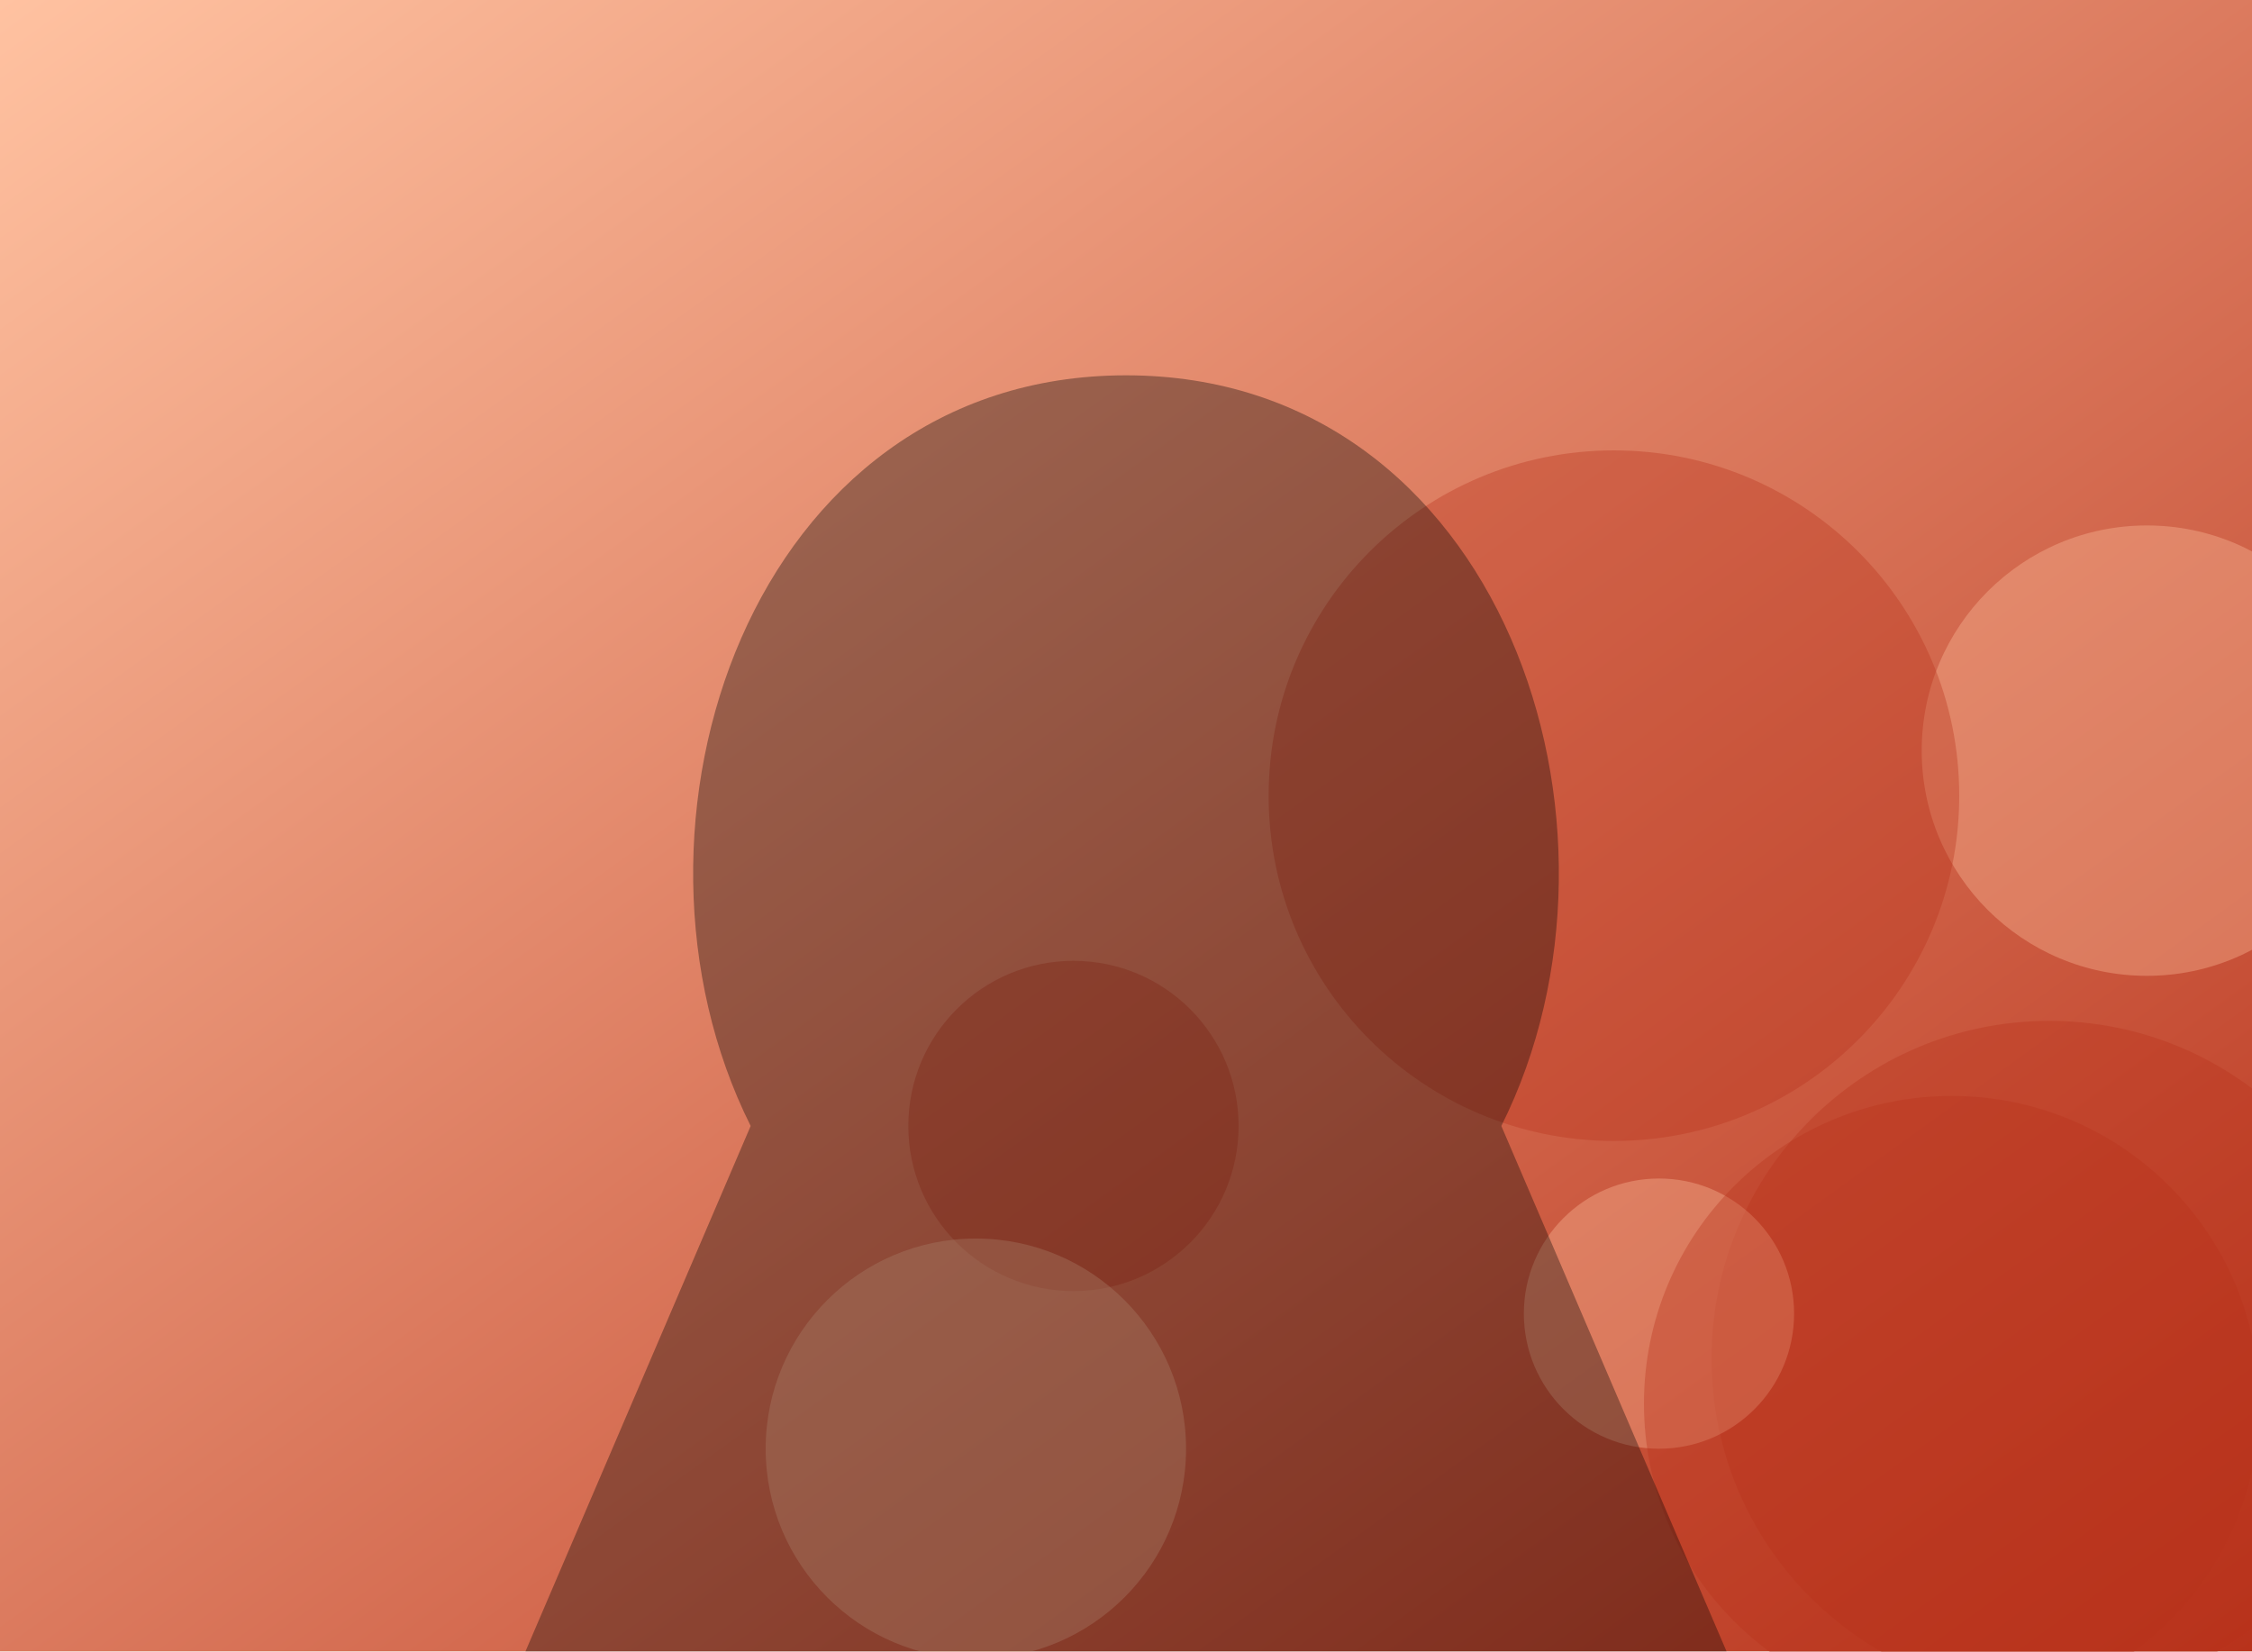
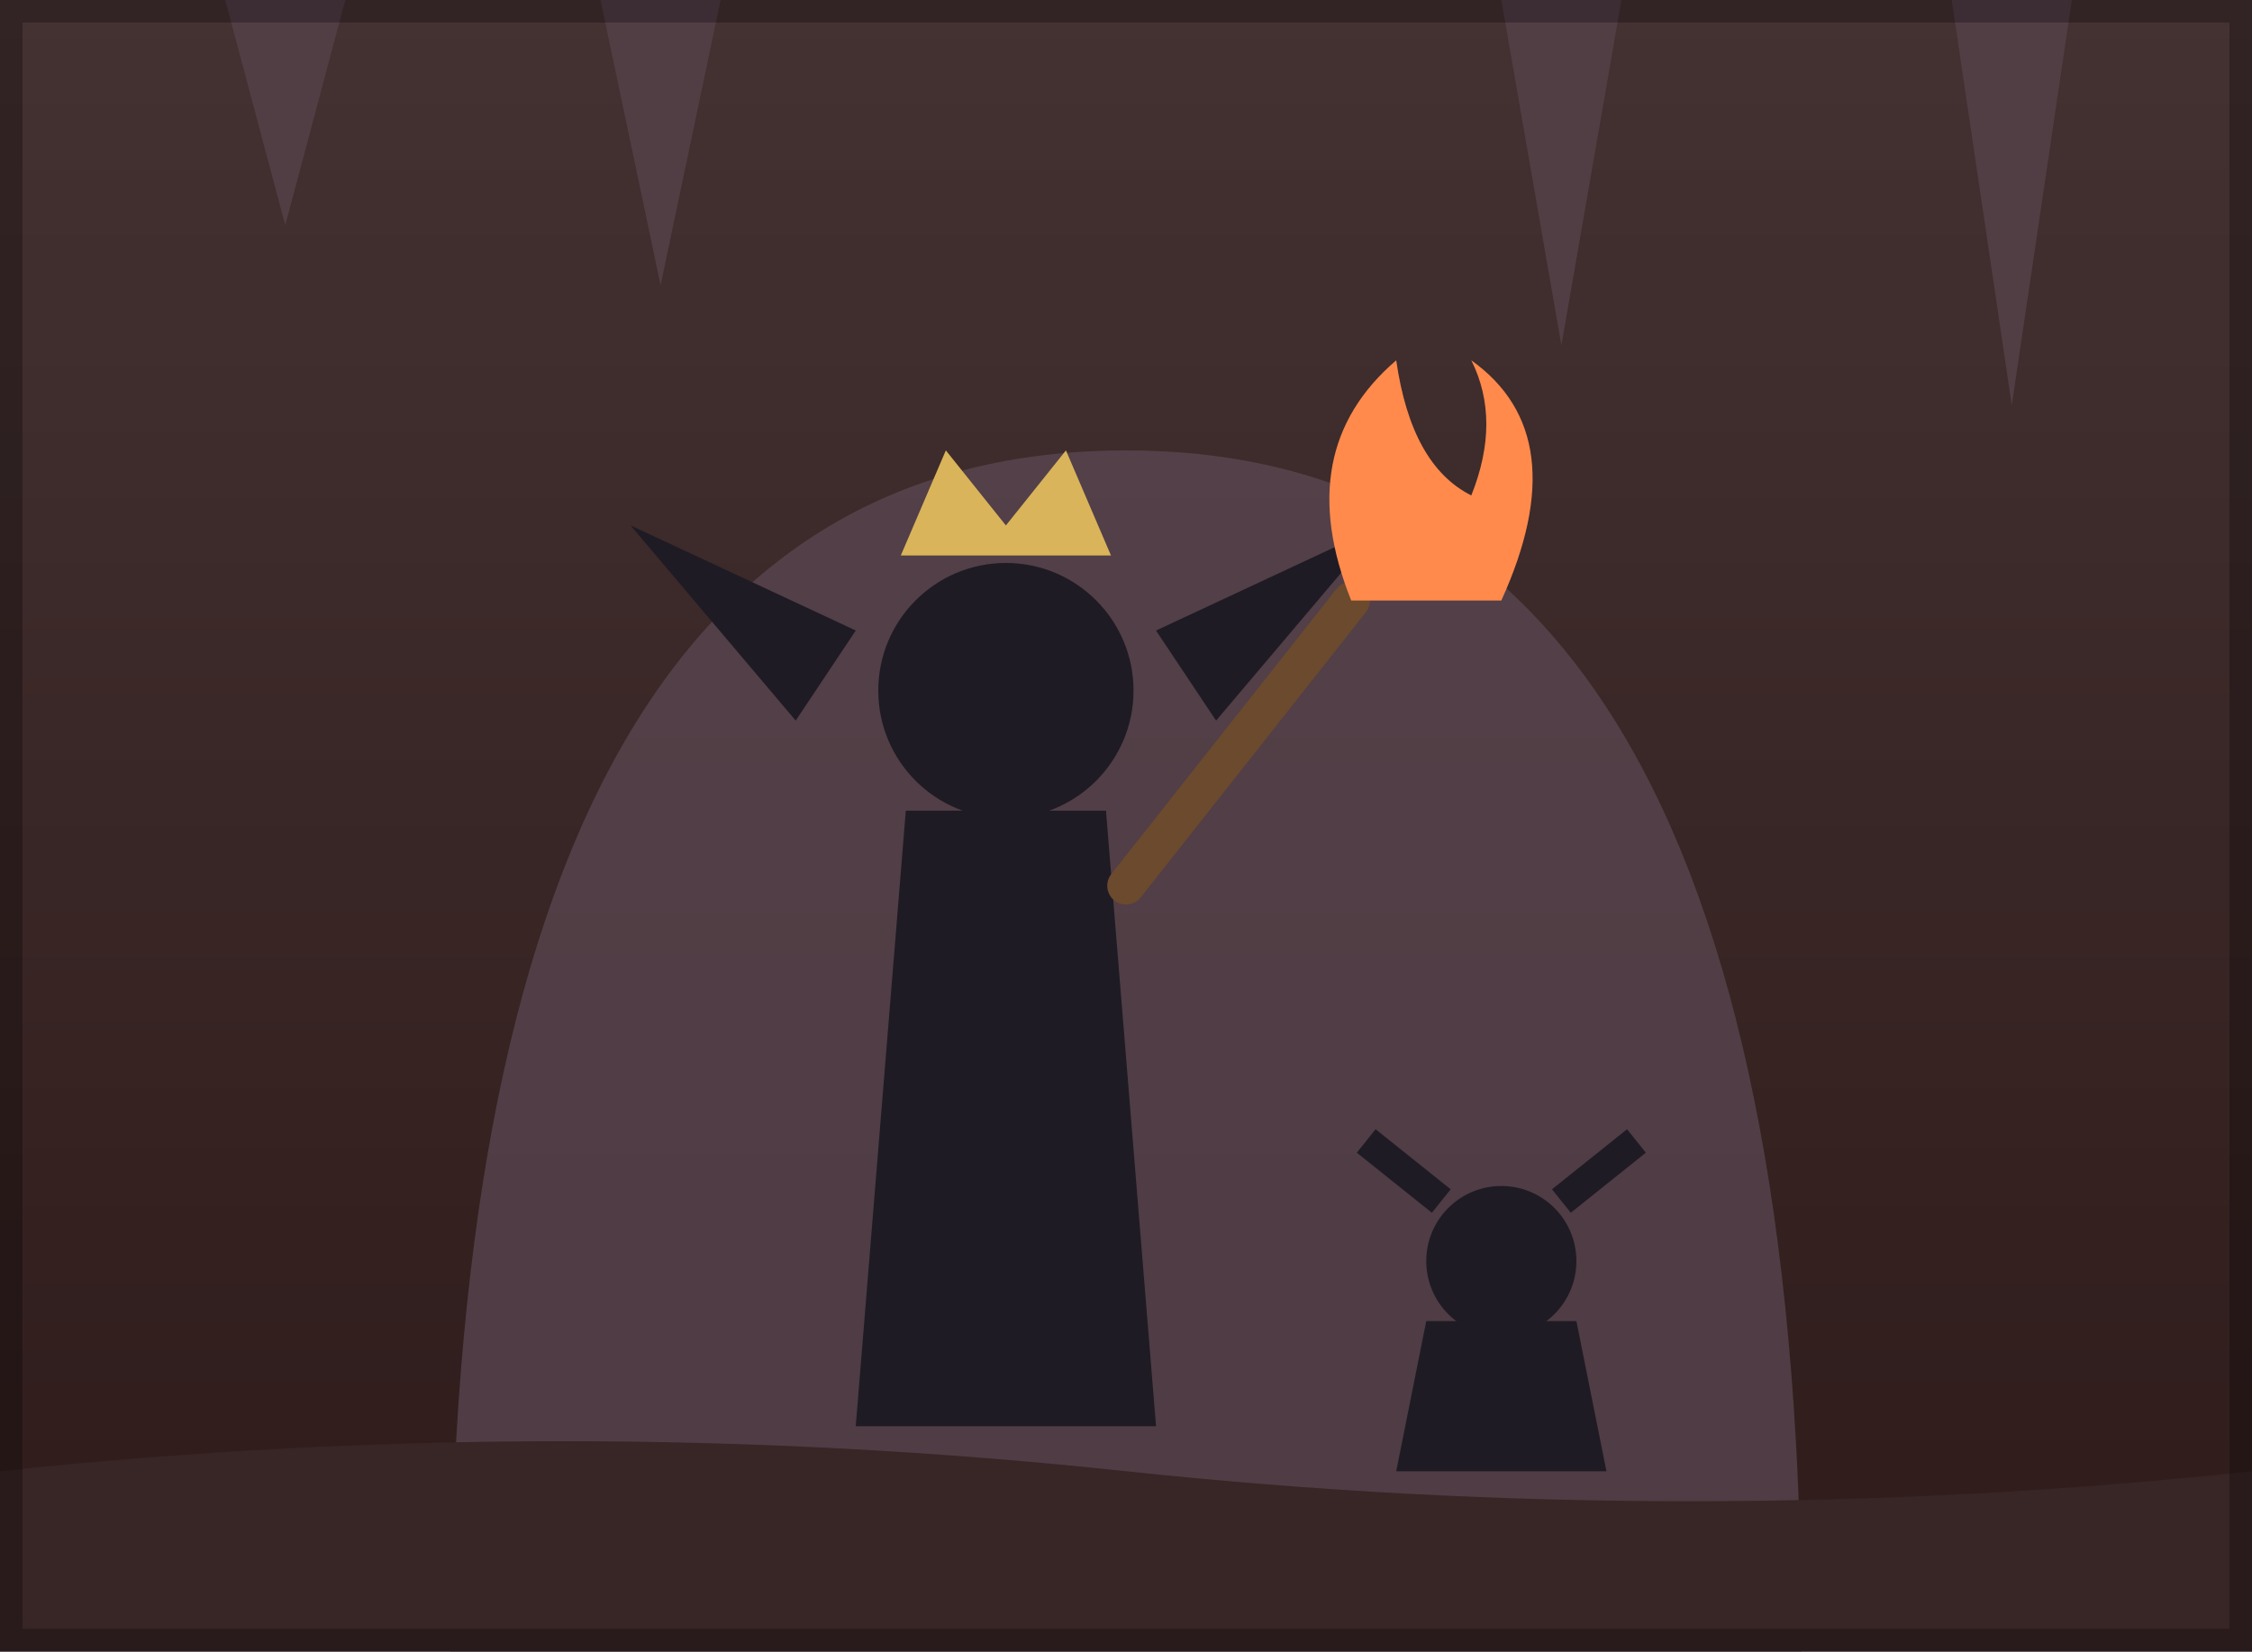
<svg xmlns="http://www.w3.org/2000/svg" viewBox="0 0 300 220">
  <defs>
-     <linearGradient id="g" x1="0" y1="0" x2="1" y2="1">
-       <stop offset="0" stop-color="#ffc2a1" />
-       <stop offset="1" stop-color="#b8321b" />
+     <linearGradient id="s" x1="0" y1="0" x2="0" y2="1">
+       <stop offset="0" stop-color="#2b2b33" />
+       <stop offset="1" stop-color="#121217" />
    </linearGradient>
  </defs>
-   <rect width="300" height="220" fill="url(#g)" />
-   <circle cx="273" cy="181" r="45" fill="#b8321b" opacity="0.35" />
-   <circle cx="286" cy="100" r="30" fill="#ffc2a1" opacity="0.35" />
-   <circle cx="143" cy="150" r="22" fill="#b8321b" opacity="0.35" />
-   <circle cx="221" cy="175" r="18" fill="#ffc2a1" opacity="0.35" />
-   <circle cx="260" cy="187" r="41" fill="#b8321b" opacity="0.35" />
-   <circle cx="130" cy="193" r="28" fill="#ffc2a1" opacity="0.35" />
-   <circle cx="215" cy="106" r="46" fill="#b8321b" opacity="0.35" />
-   <path d="M150 50 C200 50 220 110 200 150 L230 220 L70 220 L100 150 C80 110 100 50 150 50 Z" fill="#0005" />
+   <rect width="300" height="220" fill="url(#s)" />
+   <path d="M60 220 Q60 60 150 60 Q240 60 240 220Z" fill="#46465a" opacity=".7" />
+   <path d="M30 0 l8 30 l8 -30z" fill="#3a3a48" />
+   <path d="M80 0 l8 38 l8 -38z" fill="#3a3a48" />
+   <path d="M200 0 l8 46 l8 -46z" fill="#3a3a48" />
+   <path d="M260 0 l8 54 l8 -54z" fill="#3a3a48" />
+   <path d="M0 196 Q75 188 150 196 T300 196 V220 H0Z" fill="#1d1d24" />
+   <rect width="300" height="220" fill="#ff5a2a" opacity=".12" />
+   <g>
+     <path d="M114 84 l-30 -14 l22 26z M154 84 l30 -14 l-22 26z" fill="#1e1b24" />
+     <circle cx="134" cy="92" r="17" fill="#1e1b24" />
+     <path d="M120 74 l6 -14 l8 10 l8 -10 l6 14z" fill="#d9b45a" />
+     <path d="M120.667 108 L147.333 108 L154 190 L114 190Z" fill="#1e1b24" />
+     <path d="M150 118 L180 80" stroke="#6b4a2e" stroke-width="5" stroke-linecap="round" />
+     <path d="M180 80 q-8 -20 6 -32 q2 14 10 18 q4 -10 0 -18 q14 10 4 32z" fill="#ff8a4c" />
+     <circle cx="200" cy="168" r="10" fill="#1e1b24" />
+     <path d="M192 160 l-10 -8 M208 160 l10 -8" stroke="#1e1b24" stroke-width="4" />
+     <path d="M190 176 h20 l4 20 h-28z" fill="#1e1b24" />
+   </g>
+   <rect width="300" height="220" fill="none" stroke="#0004" stroke-width="6" />
</svg>
